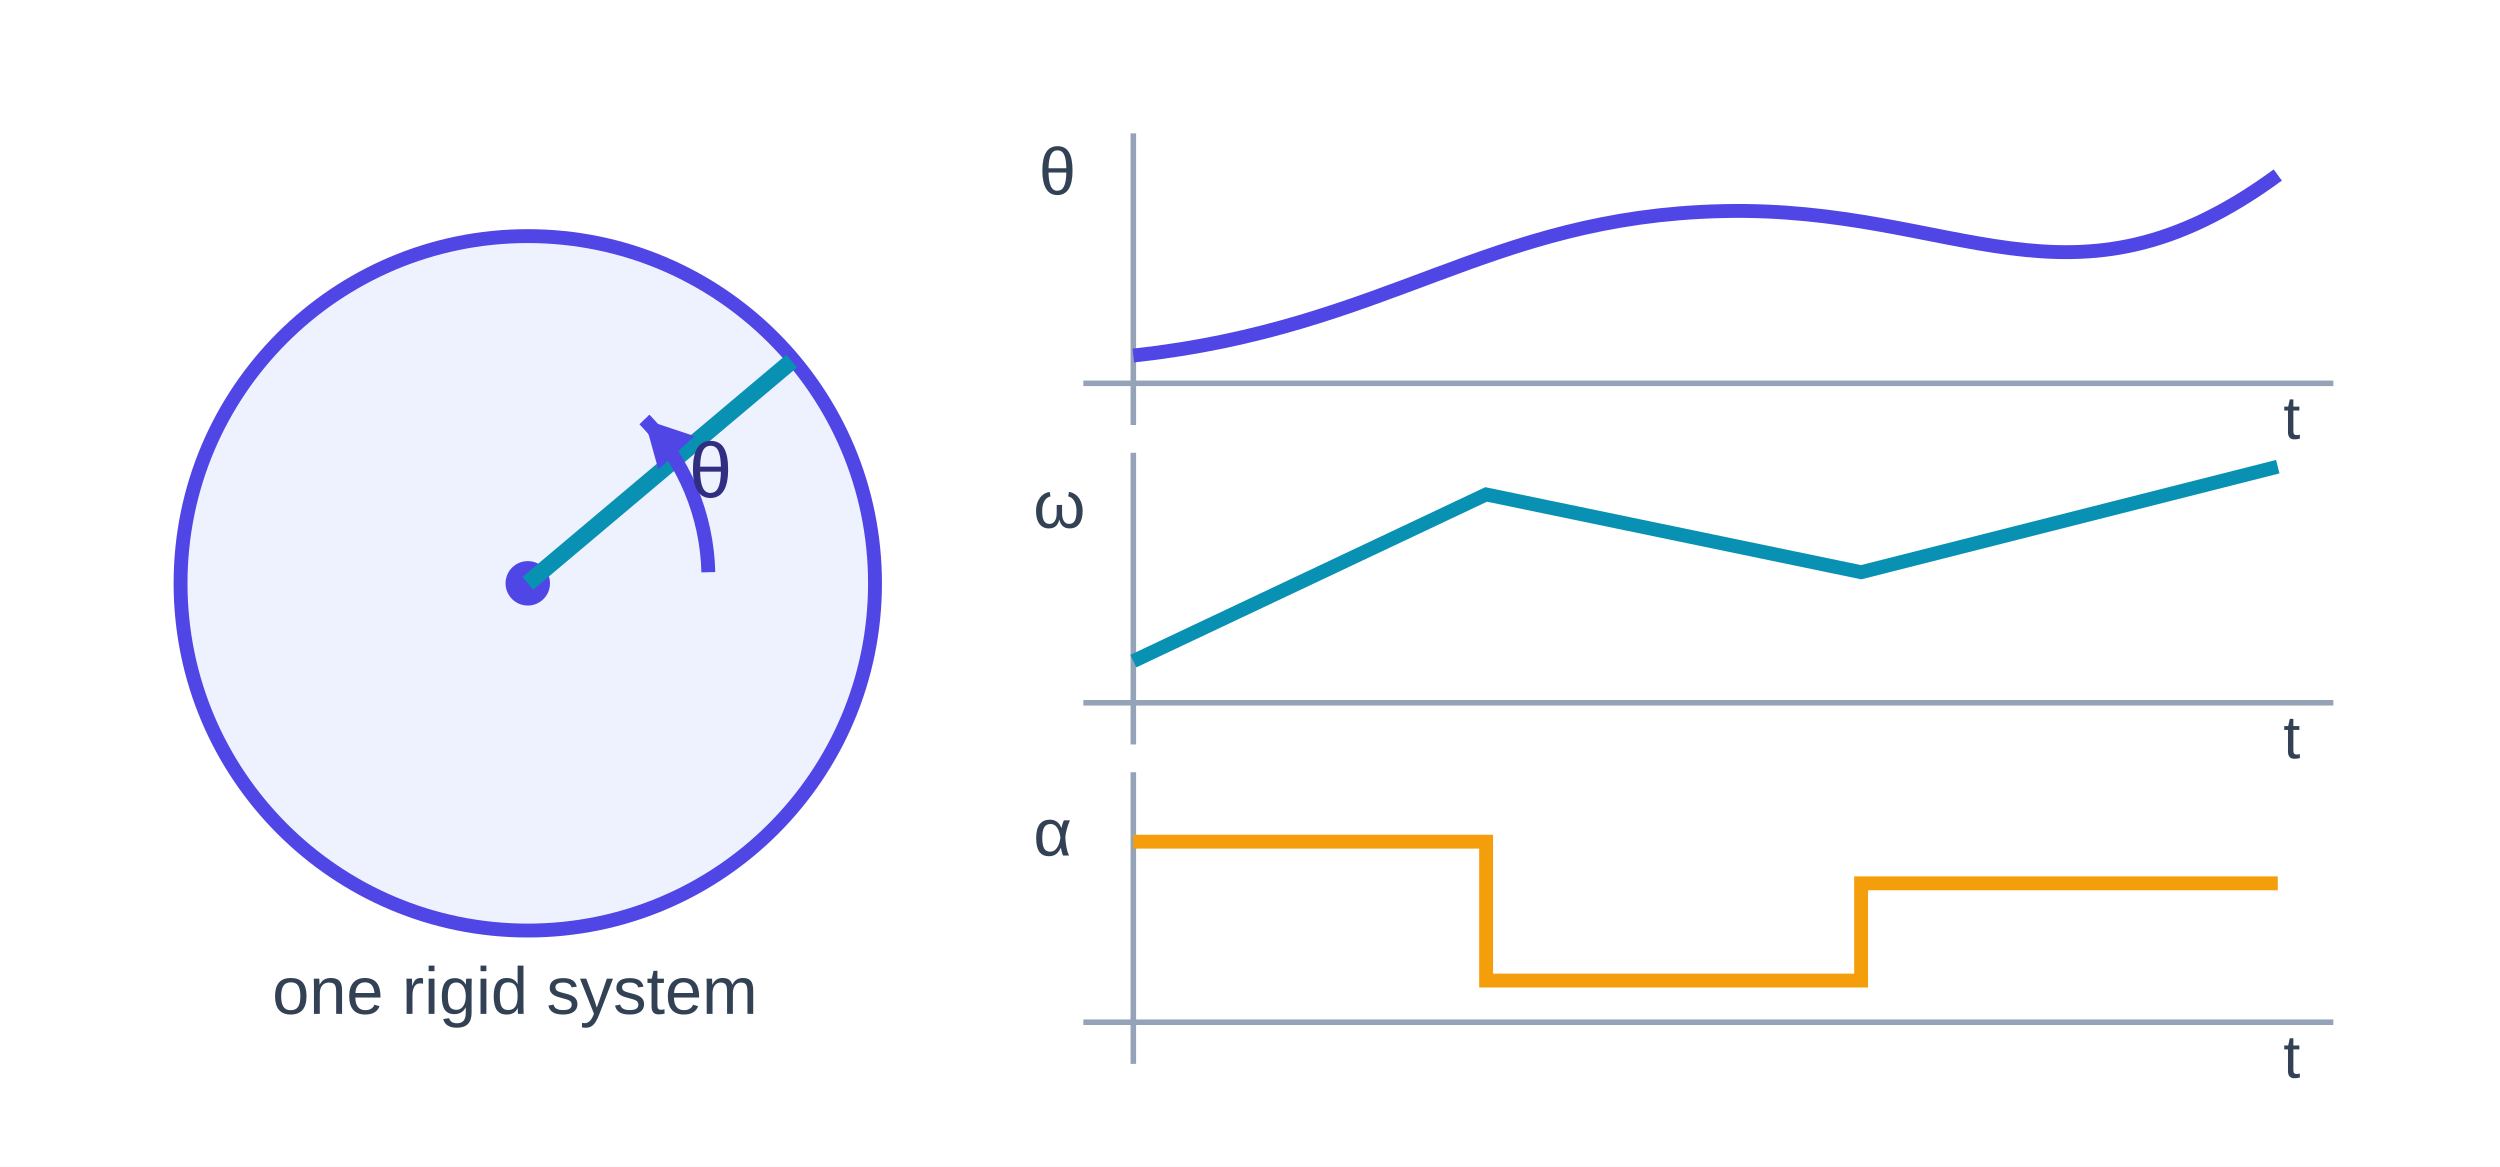
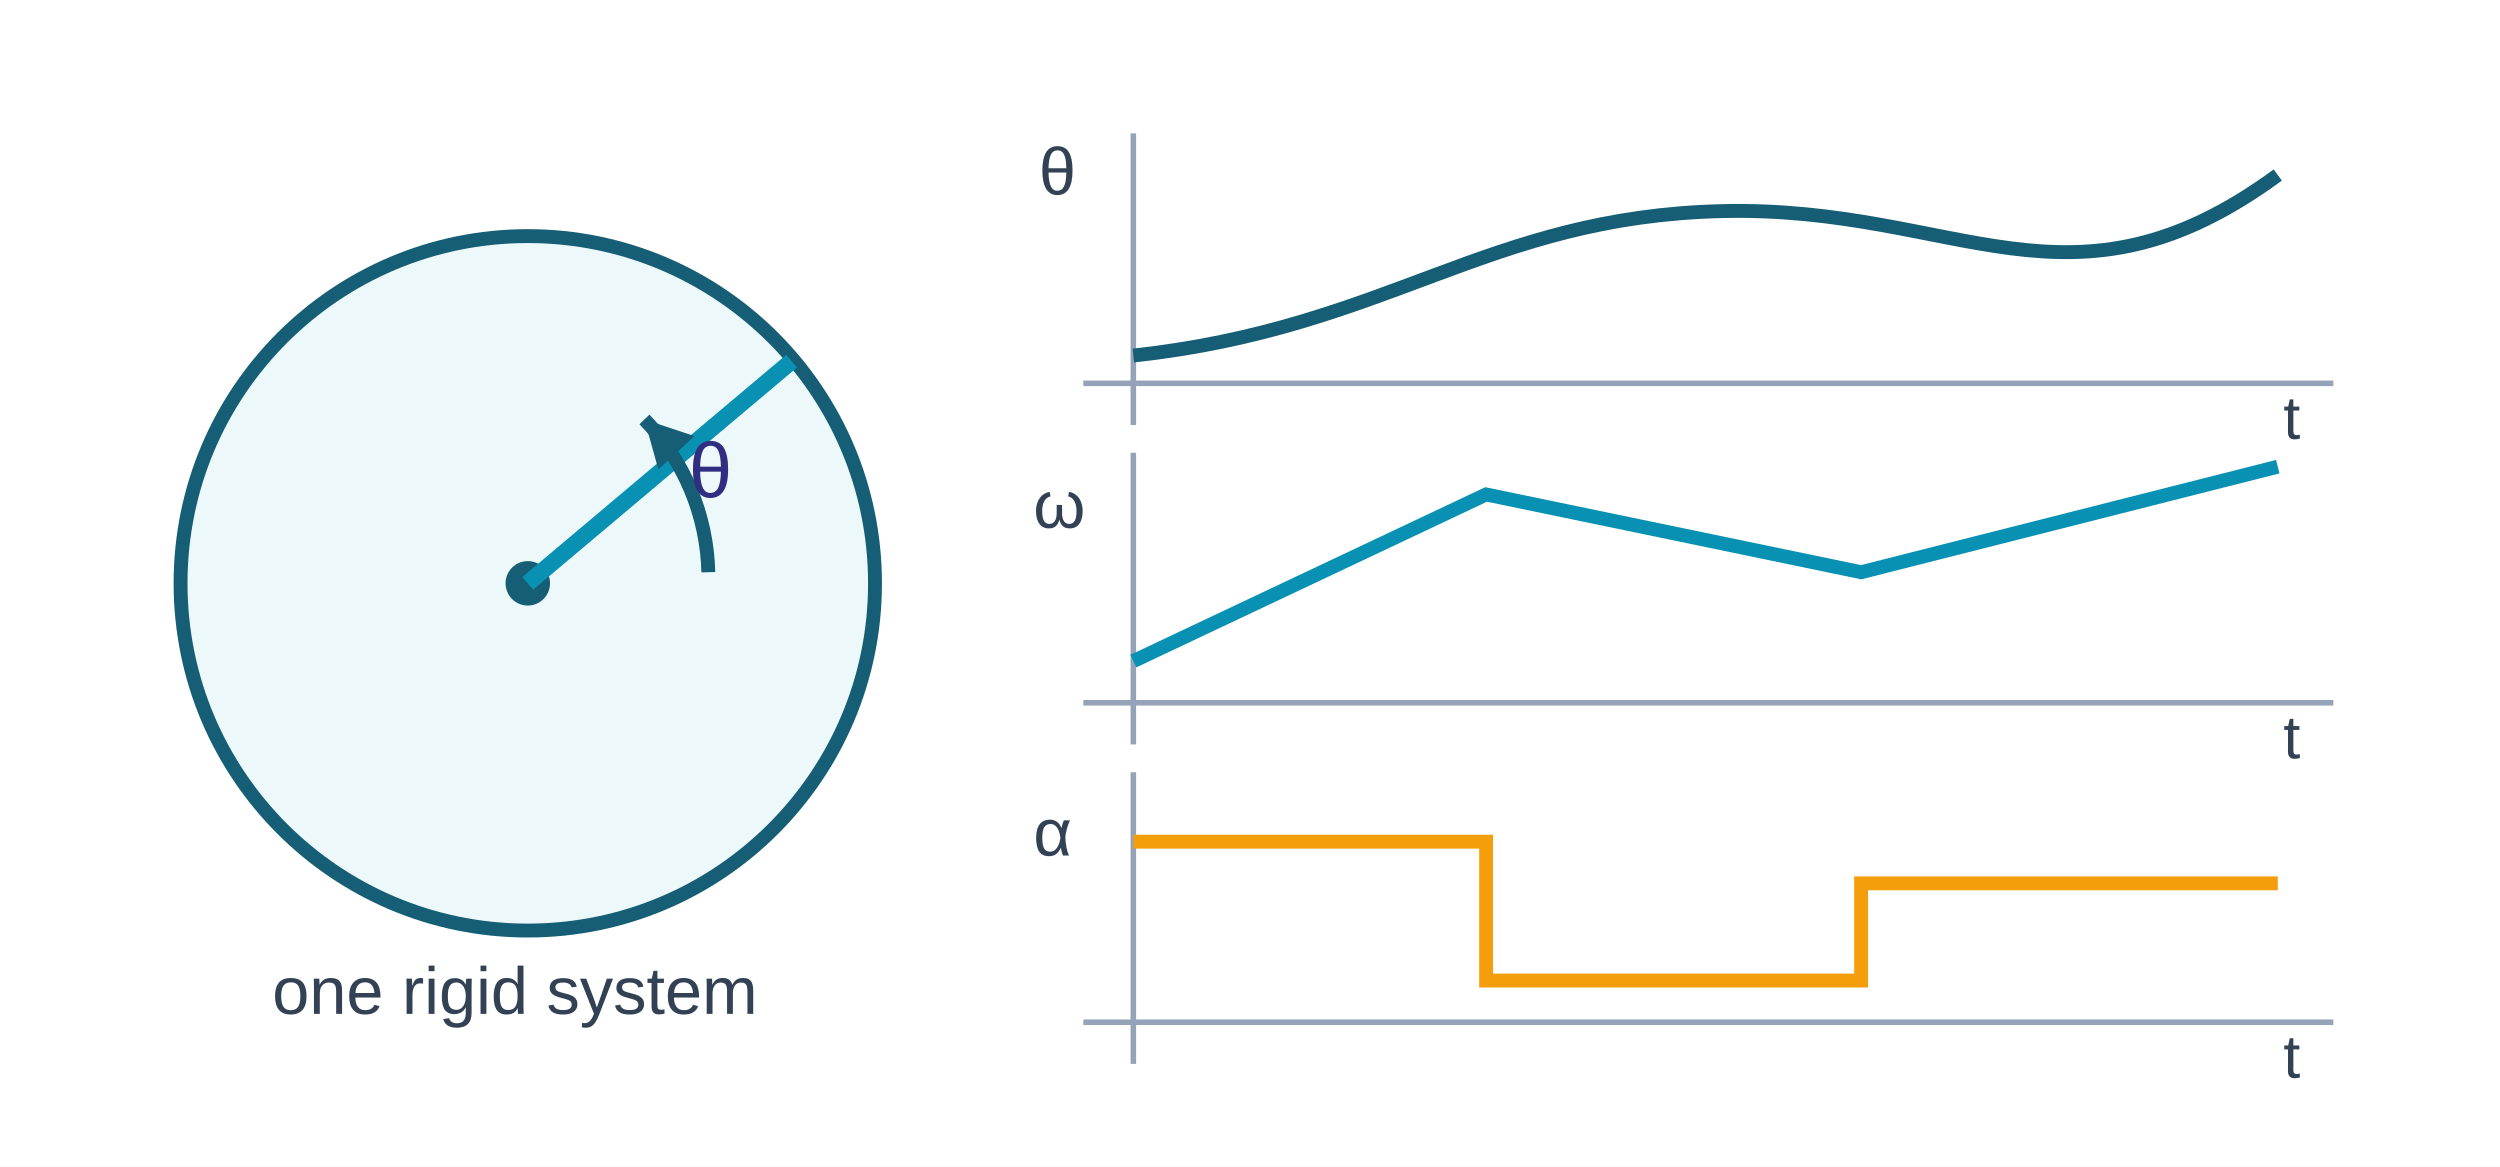
<svg xmlns="http://www.w3.org/2000/svg" viewBox="0 0 900 420" role="img" aria-labelledby="title desc">
  <rect width="900" height="420" fill="#ffffff" />
-   <circle cx="190" cy="210" r="125" fill="#eef2ff" stroke="#4f46e5" stroke-width="5" />
-   <circle cx="190" cy="210" r="8" fill="#4f46e5" />
+   <circle cx="190" cy="210" r="125" fill="#EDF8FB" stroke="#155E75" stroke-width="5" />
+   <circle cx="190" cy="210" r="8" fill="#155E75" />
  <line x1="190" y1="210" x2="285" y2="130" stroke="#0891b2" stroke-width="6" />
-   <path d="M255 206 A82 82 0 0 0 232 151" fill="none" stroke="#4f46e5" stroke-width="5" />
-   <path d="M232 151 l5 18 l13-12" fill="#4f46e5" />
+   <path d="M255 206 A82 82 0 0 0 232 151" fill="none" stroke="#155E75" stroke-width="5" />
+   <path d="M232 151 l5 18 l13-12" fill="#155E75" />
  <text x="248" y="179" font-family="Arial, sans-serif" font-size="28" fill="#312e81">θ</text>
  <text x="98" y="365" font-family="Arial, sans-serif" font-size="24" fill="#334155">one rigid system</text>
  <g transform="translate(390 48)" font-family="Arial, sans-serif" fill="#334155">
    <line x1="0" y1="90" x2="450" y2="90" stroke="#94a3b8" stroke-width="2" />
    <line x1="18" y1="105" x2="18" y2="0" stroke="#94a3b8" stroke-width="2" />
-     <path d="M18 80 C110 70 145 30 230 28 S355 70 430 15" fill="none" stroke="#4f46e5" stroke-width="5" />
+     <path d="M18 80 C110 70 145 30 230 28 S355 70 430 15" fill="none" stroke="#155E75" stroke-width="5" />
    <text x="-16" y="22" font-size="24">θ</text>
    <text x="432" y="110" font-size="22">t</text>
    <line x1="0" y1="205" x2="450" y2="205" stroke="#94a3b8" stroke-width="2" />
    <line x1="18" y1="220" x2="18" y2="115" stroke="#94a3b8" stroke-width="2" />
    <path d="M18 190 L145 130 L280 158 L430 120" fill="none" stroke="#0891b2" stroke-width="5" />
    <text x="-18" y="142" font-size="24">ω</text>
    <text x="432" y="225" font-size="22">t</text>
    <line x1="0" y1="320" x2="450" y2="320" stroke="#94a3b8" stroke-width="2" />
    <line x1="18" y1="335" x2="18" y2="230" stroke="#94a3b8" stroke-width="2" />
    <path d="M18 255 H145 V305 H280 V270 H430" fill="none" stroke="#f59e0b" stroke-width="5" />
    <text x="-18" y="260" font-size="24">α</text>
    <text x="432" y="340" font-size="22">t</text>
  </g>
</svg>
